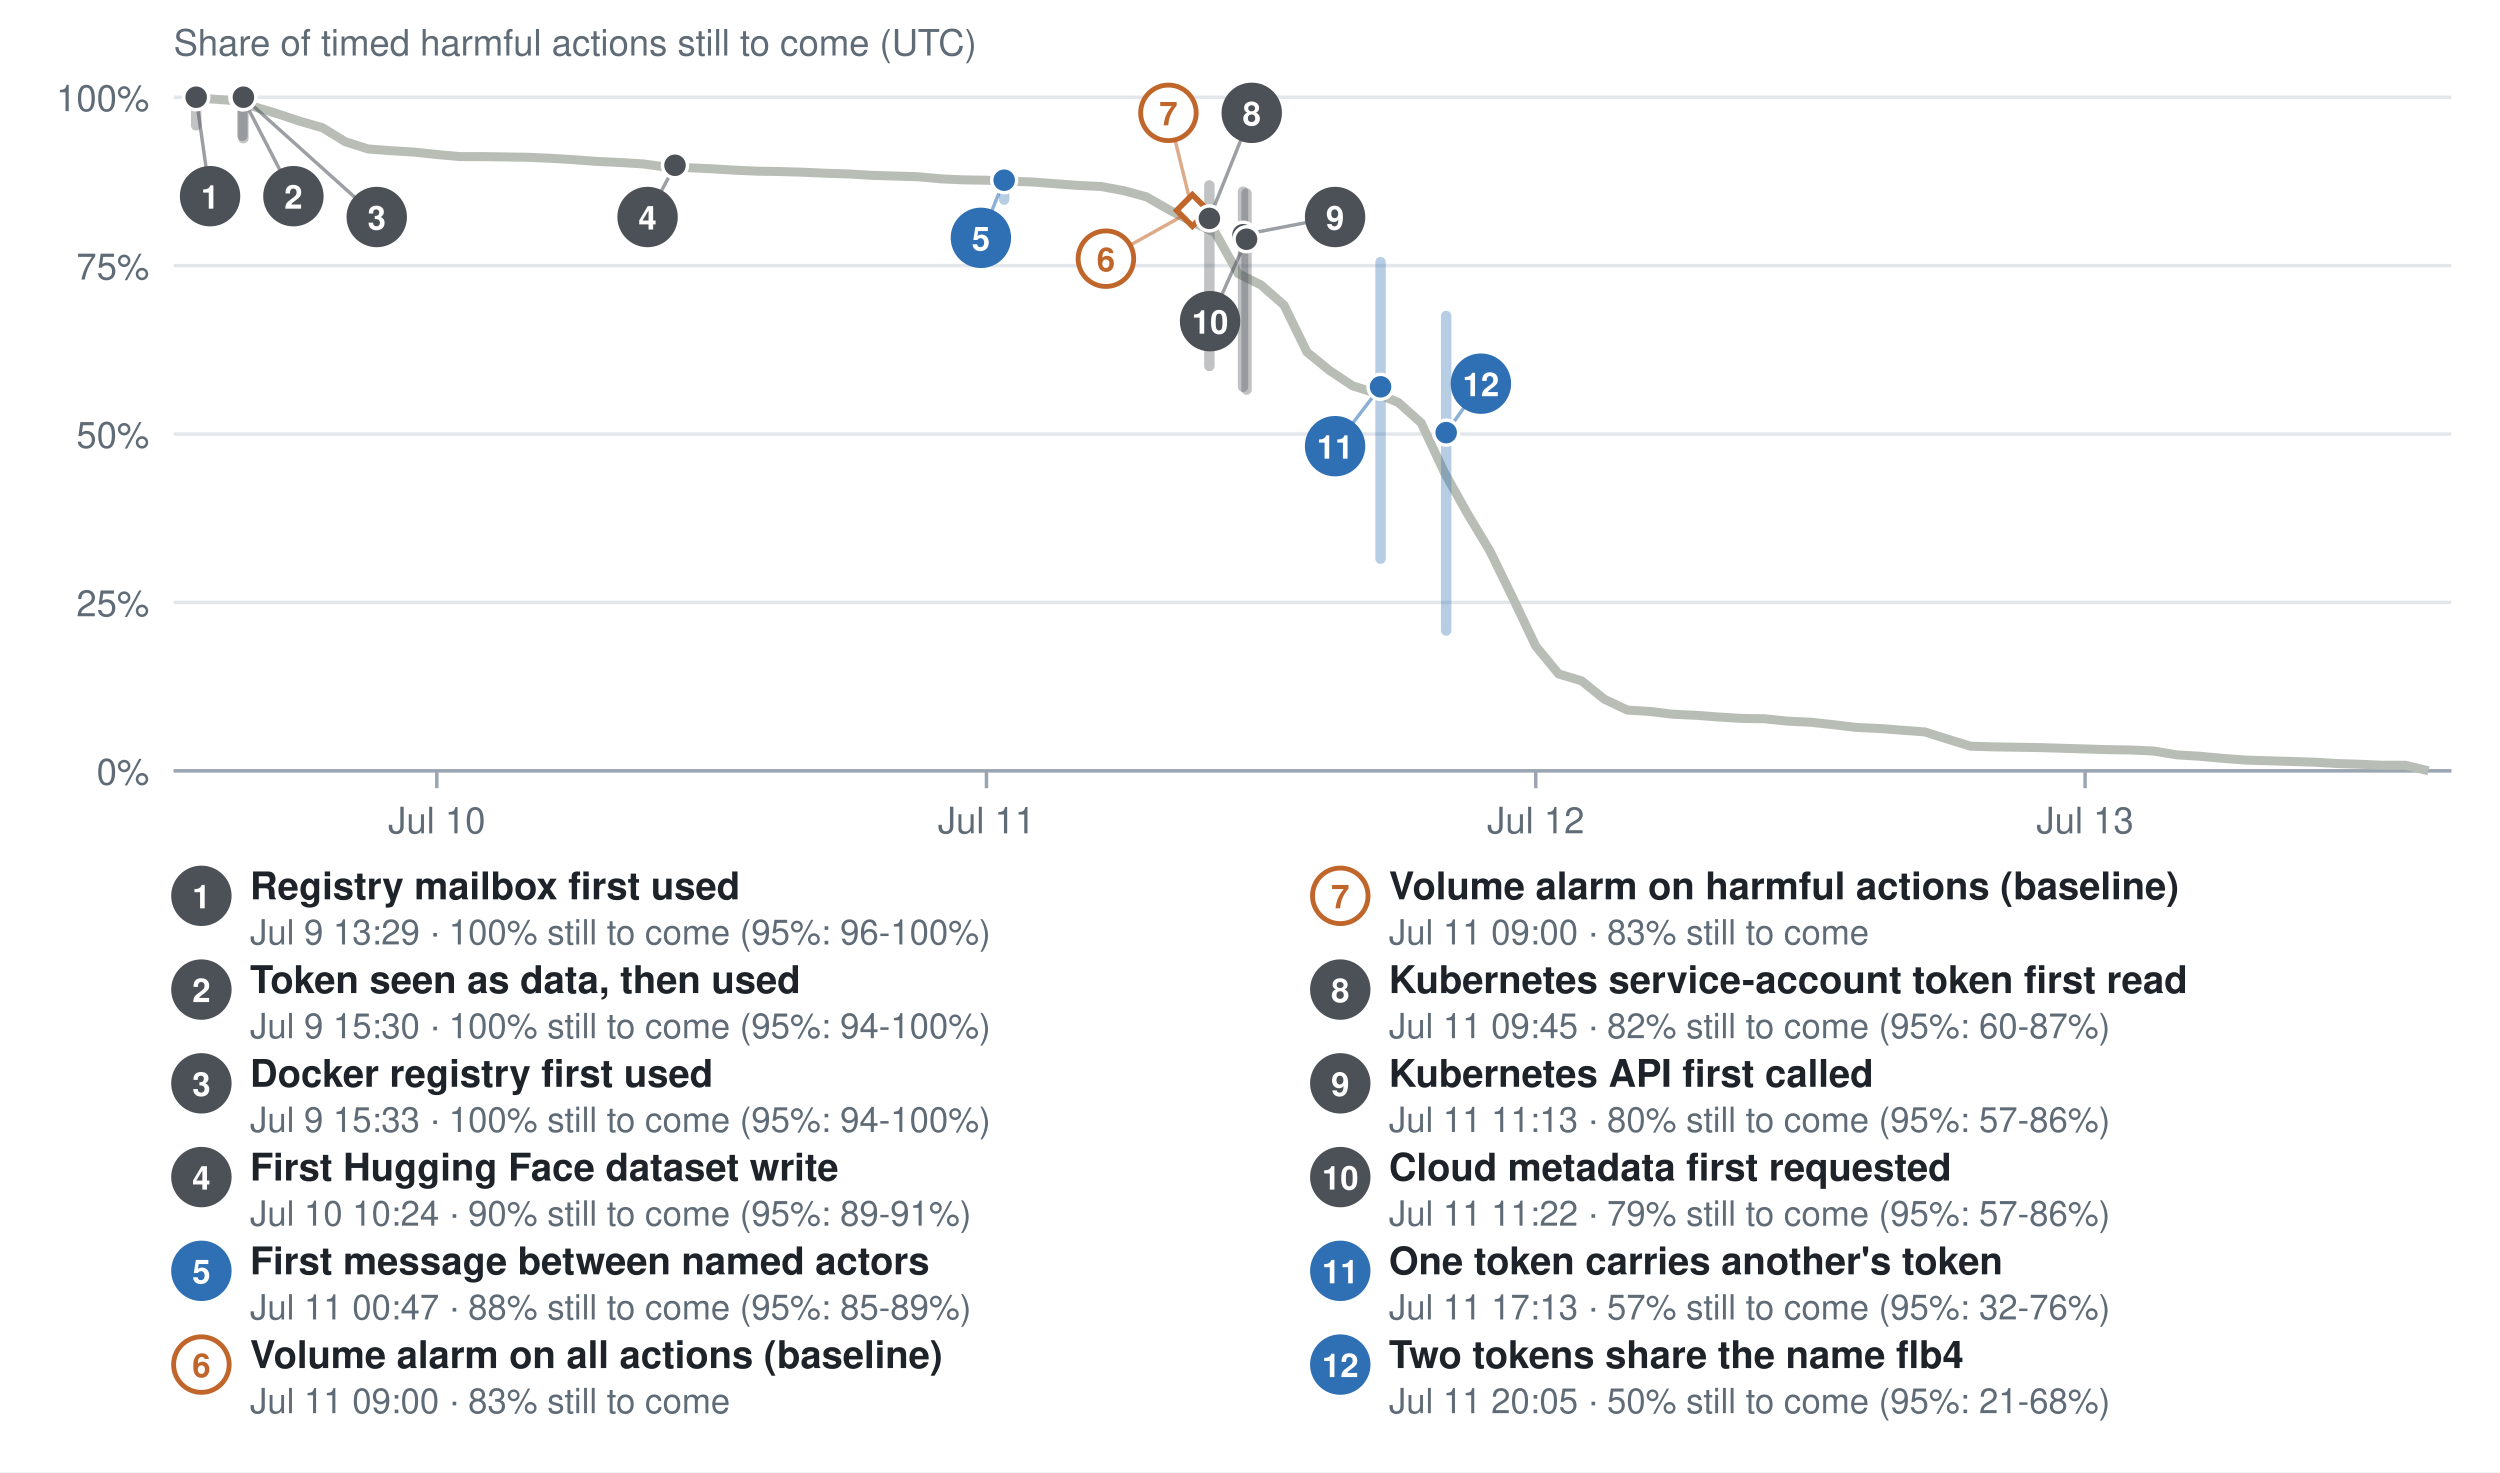
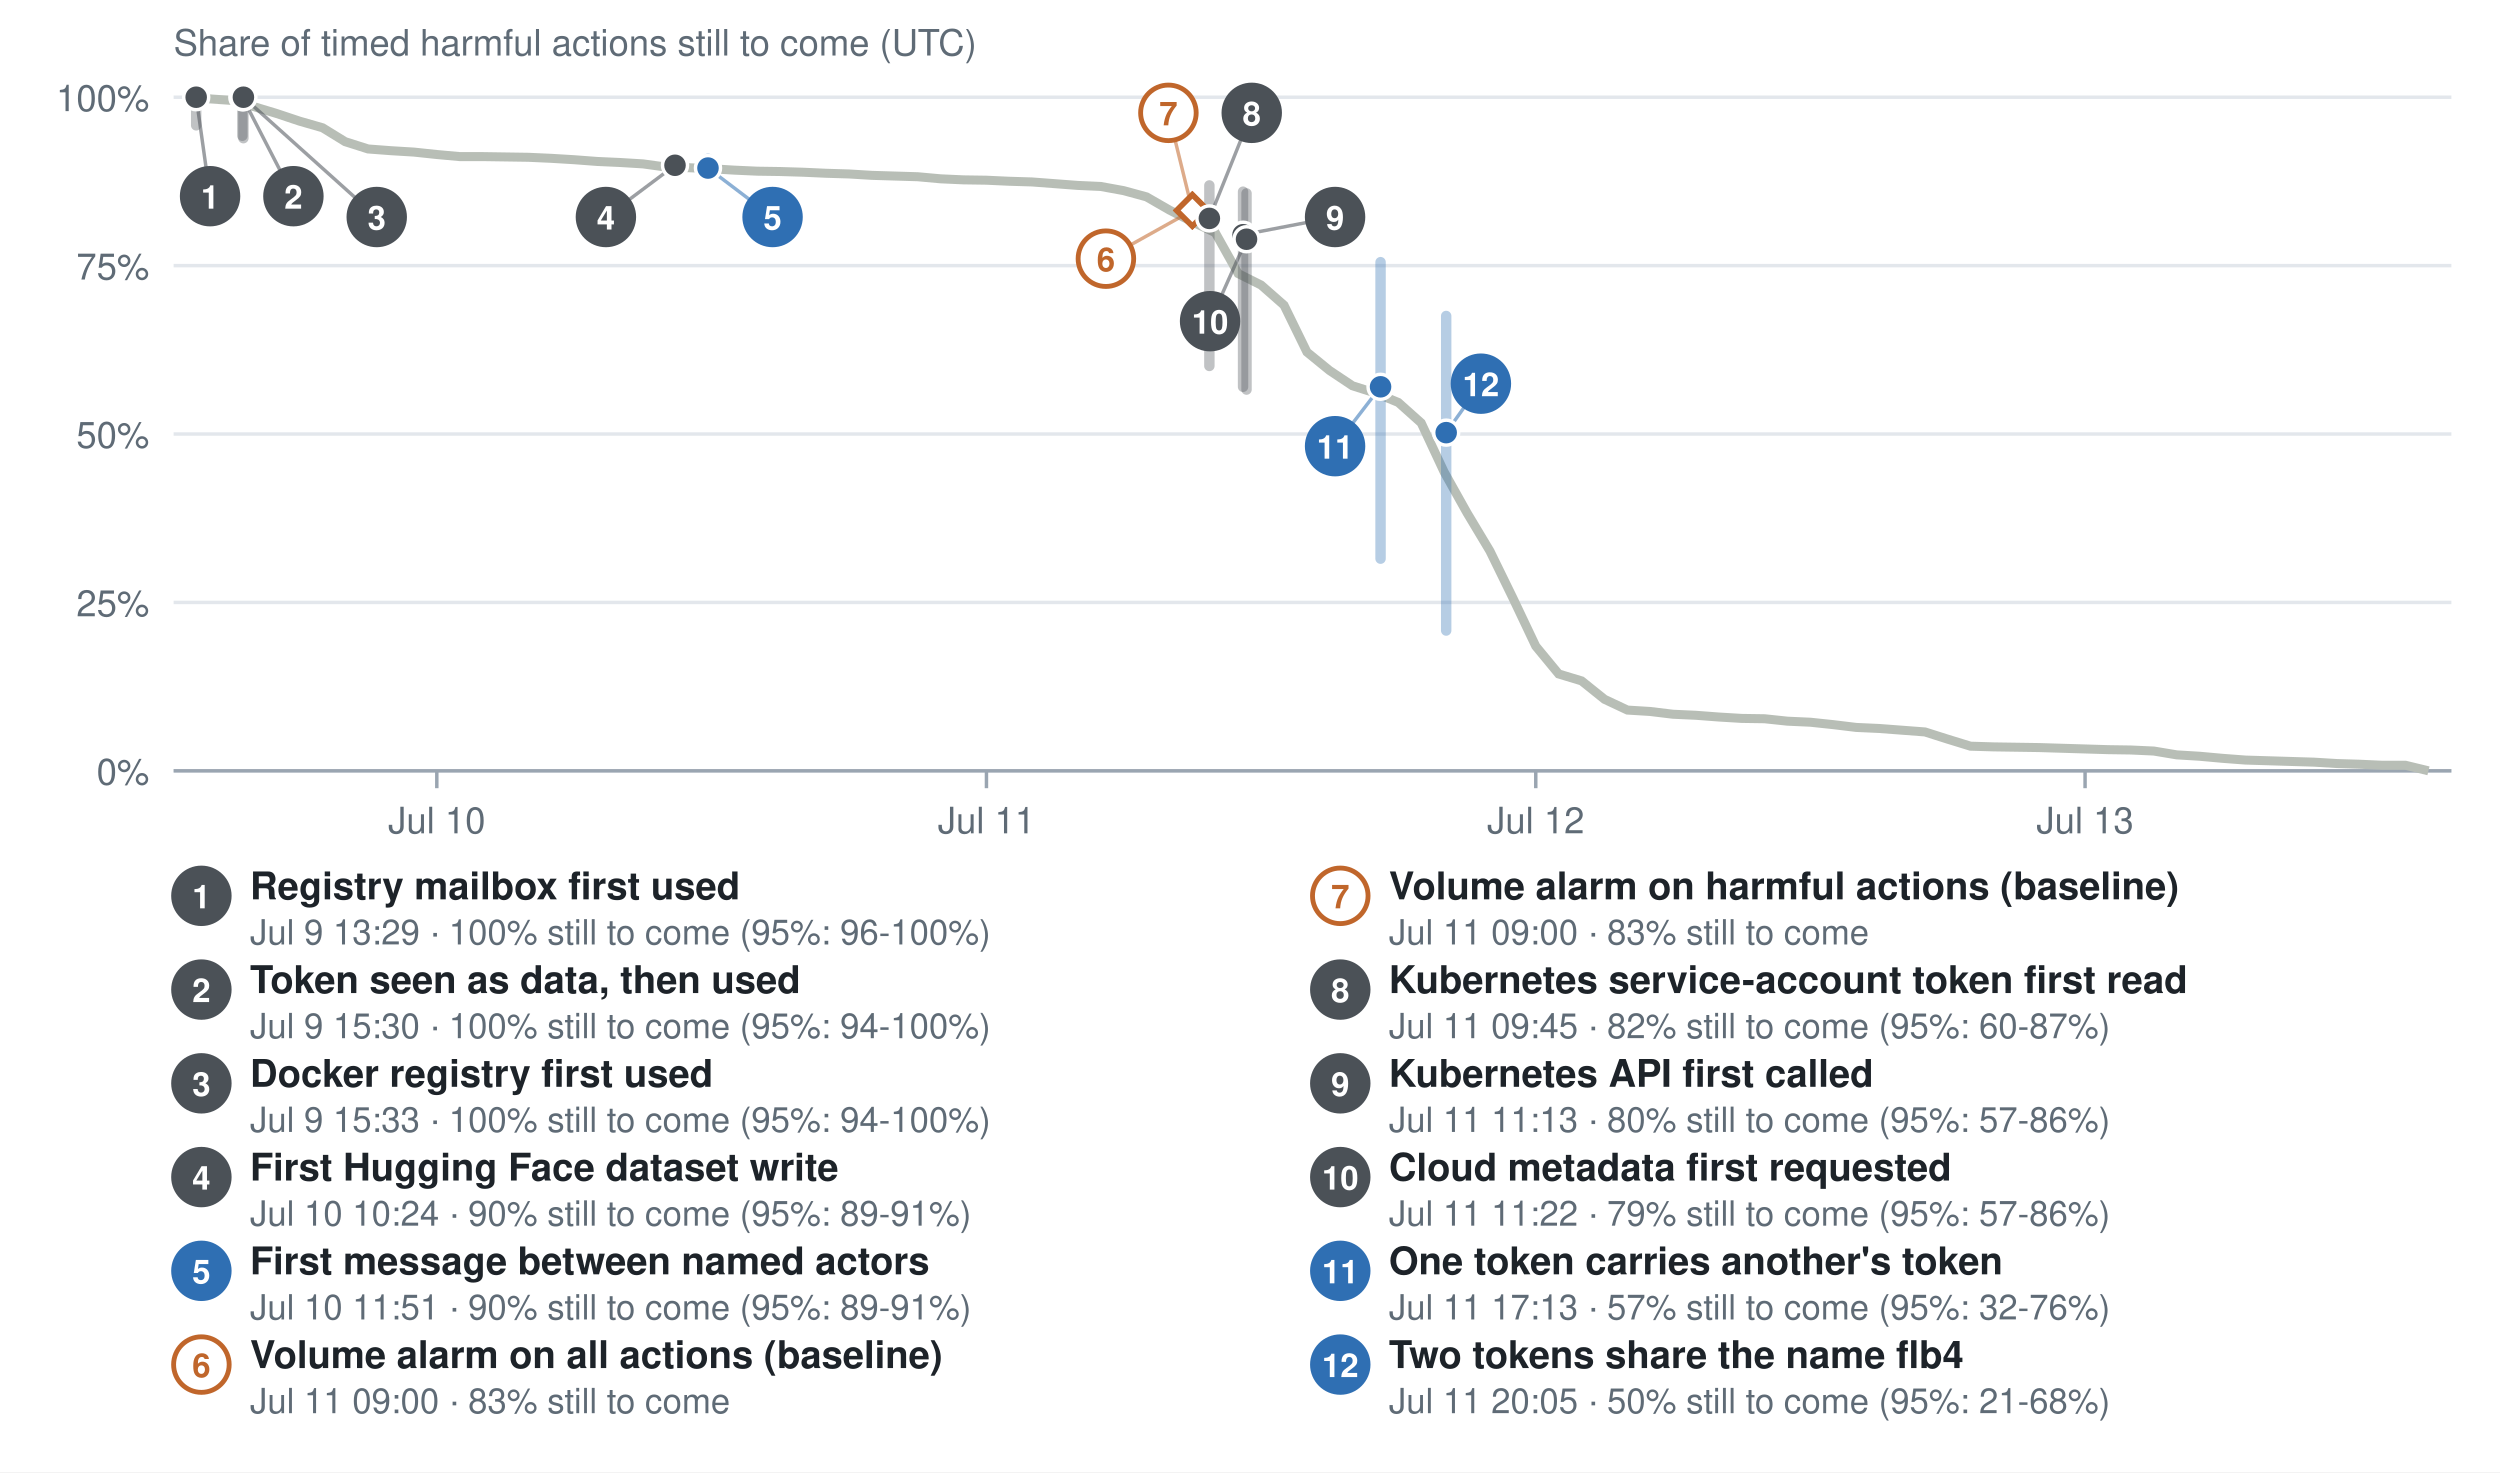
<svg xmlns="http://www.w3.org/2000/svg" width="720" height="424" viewBox="0 0 720 424" role="img" aria-label="Share of timed harmful activity still to come, with the first time each warning sign fired">
  <rect width="720" height="424" fill="#fff" />
  <line x1="50" x2="706" y1="222.0" y2="222.0" stroke="#e3e7ec" />
  <text x="43.0" y="226.0" font-family="Helvetica, Arial, sans-serif" font-size="10.5" fill="#5f6b76" text-anchor="end" font-weight="normal">0%</text>
  <line x1="50" x2="706" y1="173.5" y2="173.5" stroke="#e3e7ec" />
  <text x="43.0" y="177.5" font-family="Helvetica, Arial, sans-serif" font-size="10.5" fill="#5f6b76" text-anchor="end" font-weight="normal">25%</text>
  <line x1="50" x2="706" y1="125.0" y2="125.0" stroke="#e3e7ec" />
  <text x="43.0" y="129.0" font-family="Helvetica, Arial, sans-serif" font-size="10.5" fill="#5f6b76" text-anchor="end" font-weight="normal">50%</text>
  <line x1="50" x2="706" y1="76.5" y2="76.5" stroke="#e3e7ec" />
  <text x="43.0" y="80.5" font-family="Helvetica, Arial, sans-serif" font-size="10.5" fill="#5f6b76" text-anchor="end" font-weight="normal">75%</text>
  <line x1="50" x2="706" y1="28.0" y2="28.0" stroke="#e3e7ec" />
  <text x="43.0" y="32.0" font-family="Helvetica, Arial, sans-serif" font-size="10.5" fill="#5f6b76" text-anchor="end" font-weight="normal">100%</text>
  <line x1="50" x2="706" y1="222" y2="222" stroke="#9aa5b1" />
  <line x1="125.8" x2="125.8" y1="222" y2="227" stroke="#9aa5b1" />
  <text x="125.8" y="240.0" font-family="Helvetica, Arial, sans-serif" font-size="10.5" fill="#5f6b76" text-anchor="middle" font-weight="normal">Jul 10</text>
  <line x1="284.1" x2="284.1" y1="222" y2="227" stroke="#9aa5b1" />
  <text x="284.1" y="240.0" font-family="Helvetica, Arial, sans-serif" font-size="10.5" fill="#5f6b76" text-anchor="middle" font-weight="normal">Jul 11</text>
  <line x1="442.3" x2="442.3" y1="222" y2="227" stroke="#9aa5b1" />
  <text x="442.3" y="240.0" font-family="Helvetica, Arial, sans-serif" font-size="10.5" fill="#5f6b76" text-anchor="middle" font-weight="normal">Jul 12</text>
  <line x1="600.5" x2="600.5" y1="222" y2="227" stroke="#9aa5b1" />
  <text x="600.5" y="240.0" font-family="Helvetica, Arial, sans-serif" font-size="10.5" fill="#5f6b76" text-anchor="middle" font-weight="normal">Jul 13</text>
  <text x="50.0" y="16.0" font-family="Helvetica, Arial, sans-serif" font-size="10.5" fill="#5f6b76" text-anchor="start" font-weight="normal">Share of timed harmful actions still to come (UTC)</text>
  <path d="M53.3 28.0L66.5 28.9L73.1 30.7L79.7 32.7L86.3 34.9L92.9 36.8L99.4 40.8L106.0 42.9L112.6 43.4L119.2 43.8L125.8 44.5L132.4 45.1L139.0 45.1L152.2 45.3L158.8 45.6L165.4 46.0L172.0 46.5L178.6 46.8L185.2 47.2L191.7 48.1L198.3 48.3L204.9 48.6L211.5 49.0L218.1 49.3L224.7 49.4L231.3 49.6L237.9 49.9L244.5 50.1L251.1 50.5L257.7 50.7L264.3 50.9L270.9 51.5L277.5 51.8L284.1 51.9L290.6 52.2L297.2 52.4L303.8 52.9L310.4 53.4L317.0 53.7L323.6 54.9L330.2 56.7L336.8 60.5L343.4 63.9L350.0 67.0L356.6 78.8L363.2 82.1L369.8 87.9L376.4 101.4L382.9 106.7L389.5 111.1L396.1 113.2L402.7 115.9L409.3 121.8L415.9 135.9L422.5 147.7L429.1 158.7L435.7 172.2L442.3 186.1L448.9 194.1L455.5 196.1L462.1 201.4L468.7 204.5L475.2 204.9L481.8 205.7L488.4 206.0L495.0 206.5L501.6 206.9L508.2 207.0L514.8 207.7L521.4 208.0L528.0 208.7L534.6 209.5L541.2 209.8L547.8 210.3L554.4 210.8L561.0 212.9L567.5 214.9L574.1 215.1L587.3 215.3L593.9 215.5L600.5 215.7L607.1 215.9L613.7 216.0L620.3 216.3L626.9 217.4L633.5 217.8L640.1 218.4L646.7 218.9L653.3 219.1L659.8 219.3L666.4 219.5L673.0 219.9L679.6 220.1L686.2 220.4L692.8 220.4L699.4 222.0" fill="none" stroke="#b8beb6" stroke-width="2.6" />
  <line x1="56.5" x2="56.5" y1="28.0" y2="36.1" stroke="#4b5157" stroke-opacity=".35" stroke-width="3" stroke-linecap="round" />
  <line x1="69.8" x2="69.8" y1="28.0" y2="39.1" stroke="#4b5157" stroke-opacity=".35" stroke-width="3" stroke-linecap="round" />
  <line x1="70.1" x2="70.1" y1="28.0" y2="39.8" stroke="#4b5157" stroke-opacity=".35" stroke-width="3" stroke-linecap="round" />
  <line x1="194.4" x2="194.4" y1="45.3" y2="49.7" stroke="#4b5157" stroke-opacity=".35" stroke-width="3" stroke-linecap="round" />
-   <line x1="289.2" x2="289.2" y1="49.9" y2="57.5" stroke="#2f6fb3" stroke-opacity=".35" stroke-width="3" stroke-linecap="round" />
+   <line x1="203.9" x2="203.9" y1="45.7" y2="49.9" stroke="#2f6fb3" stroke-opacity=".35" stroke-width="3" stroke-linecap="round" />
  <line x1="348.3" x2="348.3" y1="53.4" y2="105.4" stroke="#4b5157" stroke-opacity=".35" stroke-width="3" stroke-linecap="round" />
  <line x1="358.0" x2="358.0" y1="55.2" y2="111.4" stroke="#4b5157" stroke-opacity=".35" stroke-width="3" stroke-linecap="round" />
  <line x1="359.0" x2="359.0" y1="55.7" y2="112.2" stroke="#4b5157" stroke-opacity=".35" stroke-width="3" stroke-linecap="round" />
  <line x1="397.6" x2="397.6" y1="75.5" y2="160.9" stroke="#2f6fb3" stroke-opacity=".35" stroke-width="3" stroke-linecap="round" />
  <line x1="416.5" x2="416.5" y1="91.0" y2="181.6" stroke="#2f6fb3" stroke-opacity=".35" stroke-width="3" stroke-linecap="round" />
  <line x1="56.5" y1="28.0" x2="60.5" y2="56.5" stroke="#4b5157" stroke-opacity=".55" stroke-width="1" />
  <circle cx="56.5" cy="28.0" r="3.6" fill="#4b5157" stroke="#fff" stroke-width="1" />
  <line x1="69.8" y1="28.0" x2="84.5" y2="56.5" stroke="#4b5157" stroke-opacity=".55" stroke-width="1" />
  <circle cx="69.8" cy="28.0" r="3.6" fill="#4b5157" stroke="#fff" stroke-width="1" />
  <line x1="70.1" y1="28.0" x2="108.5" y2="62.5" stroke="#4b5157" stroke-opacity=".55" stroke-width="1" />
  <circle cx="70.1" cy="28.0" r="3.6" fill="#4b5157" stroke="#fff" stroke-width="1" />
-   <line x1="194.4" y1="47.6" x2="186.5" y2="62.5" stroke="#4b5157" stroke-opacity=".55" stroke-width="1" />
+   <line x1="194.4" y1="47.6" x2="174.5" y2="62.5" stroke="#4b5157" stroke-opacity=".55" stroke-width="1" />
  <circle cx="194.4" cy="47.6" r="3.6" fill="#4b5157" stroke="#fff" stroke-width="1" />
-   <line x1="289.2" y1="51.9" x2="282.5" y2="68.5" stroke="#2f6fb3" stroke-opacity=".55" stroke-width="1" />
-   <circle cx="289.2" cy="51.9" r="3.6" fill="#2f6fb3" stroke="#fff" stroke-width="1" />
+   <line x1="203.9" y1="48.4" x2="222.5" y2="62.5" stroke="#2f6fb3" stroke-opacity=".55" stroke-width="1" />
+   <circle cx="203.9" cy="48.4" r="3.6" fill="#2f6fb3" stroke="#fff" stroke-width="1" />
  <line x1="343.4" y1="60.6" x2="318.5" y2="74.5" stroke="#c0662b" stroke-opacity=".55" stroke-width="1" />
  <path d="M343.4 56.1l4.5 4.5l-4.5 4.5l-4.5 -4.5z" fill="#fff" stroke="#c0662b" stroke-width="1.6" />
  <line x1="343.4" y1="60.6" x2="336.5" y2="32.5" stroke="#c0662b" stroke-opacity=".55" stroke-width="1" />
  <path d="M343.4 56.1l4.5 4.5l-4.5 4.5l-4.5 -4.5z" fill="#fff" stroke="#c0662b" stroke-width="1.6" />
  <line x1="348.3" y1="62.9" x2="360.5" y2="32.5" stroke="#4b5157" stroke-opacity=".55" stroke-width="1" />
  <circle cx="348.3" cy="62.9" r="3.6" fill="#4b5157" stroke="#fff" stroke-width="1" />
  <line x1="358.0" y1="67.6" x2="384.5" y2="62.5" stroke="#4b5157" stroke-opacity=".55" stroke-width="1" />
  <circle cx="358.0" cy="67.6" r="3.6" fill="#4b5157" stroke="#fff" stroke-width="1" />
  <line x1="359.0" y1="68.9" x2="348.5" y2="92.5" stroke="#4b5157" stroke-opacity=".55" stroke-width="1" />
  <circle cx="359.0" cy="68.9" r="3.6" fill="#4b5157" stroke="#fff" stroke-width="1" />
  <line x1="397.6" y1="111.4" x2="384.5" y2="128.5" stroke="#2f6fb3" stroke-opacity=".55" stroke-width="1" />
  <circle cx="397.6" cy="111.4" r="3.6" fill="#2f6fb3" stroke="#fff" stroke-width="1" />
  <line x1="416.5" y1="124.6" x2="426.5" y2="110.5" stroke="#2f6fb3" stroke-opacity=".55" stroke-width="1" />
  <circle cx="416.5" cy="124.6" r="3.6" fill="#2f6fb3" stroke="#fff" stroke-width="1" />
  <circle cx="60.5" cy="56.5" r="8" fill="#4b5157" stroke="#4b5157" stroke-width="1.4" />
  <text x="60.5" y="60.1" font-family="Helvetica, Arial, sans-serif" font-size="9.5" fill="#fff" text-anchor="middle" font-weight="bold">1</text>
  <circle cx="84.5" cy="56.5" r="8" fill="#4b5157" stroke="#4b5157" stroke-width="1.4" />
  <text x="84.5" y="60.1" font-family="Helvetica, Arial, sans-serif" font-size="9.5" fill="#fff" text-anchor="middle" font-weight="bold">2</text>
  <circle cx="108.5" cy="62.5" r="8" fill="#4b5157" stroke="#4b5157" stroke-width="1.4" />
  <text x="108.5" y="66.1" font-family="Helvetica, Arial, sans-serif" font-size="9.5" fill="#fff" text-anchor="middle" font-weight="bold">3</text>
-   <circle cx="186.5" cy="62.5" r="8" fill="#4b5157" stroke="#4b5157" stroke-width="1.4" />
-   <text x="186.5" y="66.1" font-family="Helvetica, Arial, sans-serif" font-size="9.5" fill="#fff" text-anchor="middle" font-weight="bold">4</text>
-   <circle cx="282.5" cy="68.5" r="8" fill="#2f6fb3" stroke="#2f6fb3" stroke-width="1.4" />
-   <text x="282.5" y="72.1" font-family="Helvetica, Arial, sans-serif" font-size="9.5" fill="#fff" text-anchor="middle" font-weight="bold">5</text>
+   <circle cx="174.5" cy="62.5" r="8" fill="#4b5157" stroke="#4b5157" stroke-width="1.4" />
+   <text x="174.5" y="66.1" font-family="Helvetica, Arial, sans-serif" font-size="9.5" fill="#fff" text-anchor="middle" font-weight="bold">4</text>
+   <circle cx="222.5" cy="62.5" r="8" fill="#2f6fb3" stroke="#2f6fb3" stroke-width="1.4" />
+   <text x="222.5" y="66.1" font-family="Helvetica, Arial, sans-serif" font-size="9.5" fill="#fff" text-anchor="middle" font-weight="bold">5</text>
  <circle cx="318.5" cy="74.5" r="8" fill="#fff" stroke="#c0662b" stroke-width="1.4" />
  <text x="318.5" y="78.1" font-family="Helvetica, Arial, sans-serif" font-size="9.5" fill="#c0662b" text-anchor="middle" font-weight="bold">6</text>
  <circle cx="336.5" cy="32.5" r="8" fill="#fff" stroke="#c0662b" stroke-width="1.4" />
  <text x="336.5" y="36.1" font-family="Helvetica, Arial, sans-serif" font-size="9.5" fill="#c0662b" text-anchor="middle" font-weight="bold">7</text>
  <circle cx="360.5" cy="32.5" r="8" fill="#4b5157" stroke="#4b5157" stroke-width="1.4" />
  <text x="360.5" y="36.1" font-family="Helvetica, Arial, sans-serif" font-size="9.5" fill="#fff" text-anchor="middle" font-weight="bold">8</text>
  <circle cx="384.5" cy="62.5" r="8" fill="#4b5157" stroke="#4b5157" stroke-width="1.4" />
  <text x="384.5" y="66.1" font-family="Helvetica, Arial, sans-serif" font-size="9.5" fill="#fff" text-anchor="middle" font-weight="bold">9</text>
  <circle cx="348.5" cy="92.5" r="8" fill="#4b5157" stroke="#4b5157" stroke-width="1.4" />
  <text x="348.5" y="96.1" font-family="Helvetica, Arial, sans-serif" font-size="9.5" fill="#fff" text-anchor="middle" font-weight="bold">10</text>
  <circle cx="384.5" cy="128.5" r="8" fill="#2f6fb3" stroke="#2f6fb3" stroke-width="1.4" />
  <text x="384.5" y="132.1" font-family="Helvetica, Arial, sans-serif" font-size="9.5" fill="#fff" text-anchor="middle" font-weight="bold">11</text>
  <circle cx="426.5" cy="110.5" r="8" fill="#2f6fb3" stroke="#2f6fb3" stroke-width="1.4" />
  <text x="426.5" y="114.1" font-family="Helvetica, Arial, sans-serif" font-size="9.5" fill="#fff" text-anchor="middle" font-weight="bold">12</text>
  <text x="50.0" y="252.0" font-family="Helvetica, Arial, sans-serif" font-size="1" fill="#1d2329" text-anchor="start" font-weight="normal" />
  <circle cx="58.0" cy="258.0" r="8" fill="#4b5157" stroke="#4b5157" stroke-width="1.4" />
  <text x="58.0" y="261.6" font-family="Helvetica, Arial, sans-serif" font-size="9.5" fill="#fff" text-anchor="middle" font-weight="bold">1</text>
  <text x="72.0" y="259.0" font-family="Helvetica, Arial, sans-serif" font-size="11" fill="#1d2329" text-anchor="start" font-weight="bold">Registry mailbox first used</text>
  <text x="72.0" y="272.0" font-family="Helvetica, Arial, sans-serif" font-size="10" fill="#5f6b76" text-anchor="start" font-weight="normal">Jul 9 13:29 · 100% still to come (95%: 96-100%)</text>
  <circle cx="58.0" cy="285.0" r="8" fill="#4b5157" stroke="#4b5157" stroke-width="1.4" />
  <text x="58.0" y="288.6" font-family="Helvetica, Arial, sans-serif" font-size="9.5" fill="#fff" text-anchor="middle" font-weight="bold">2</text>
  <text x="72.0" y="286.0" font-family="Helvetica, Arial, sans-serif" font-size="11" fill="#1d2329" text-anchor="start" font-weight="bold">Token seen as data, then used</text>
  <text x="72.0" y="299.0" font-family="Helvetica, Arial, sans-serif" font-size="10" fill="#5f6b76" text-anchor="start" font-weight="normal">Jul 9 15:30 · 100% still to come (95%: 94-100%)</text>
  <circle cx="58.0" cy="312.0" r="8" fill="#4b5157" stroke="#4b5157" stroke-width="1.4" />
  <text x="58.0" y="315.6" font-family="Helvetica, Arial, sans-serif" font-size="9.5" fill="#fff" text-anchor="middle" font-weight="bold">3</text>
  <text x="72.0" y="313.0" font-family="Helvetica, Arial, sans-serif" font-size="11" fill="#1d2329" text-anchor="start" font-weight="bold">Docker registry first used</text>
  <text x="72.0" y="326.0" font-family="Helvetica, Arial, sans-serif" font-size="10" fill="#5f6b76" text-anchor="start" font-weight="normal">Jul 9 15:33 · 100% still to come (95%: 94-100%)</text>
  <circle cx="58.0" cy="339.0" r="8" fill="#4b5157" stroke="#4b5157" stroke-width="1.4" />
  <text x="58.0" y="342.6" font-family="Helvetica, Arial, sans-serif" font-size="9.5" fill="#fff" text-anchor="middle" font-weight="bold">4</text>
  <text x="72.0" y="340.0" font-family="Helvetica, Arial, sans-serif" font-size="11" fill="#1d2329" text-anchor="start" font-weight="bold">First Hugging Face dataset write</text>
  <text x="72.0" y="353.0" font-family="Helvetica, Arial, sans-serif" font-size="10" fill="#5f6b76" text-anchor="start" font-weight="normal">Jul 10 10:24 · 90% still to come (95%: 89-91%)</text>
  <circle cx="58.0" cy="366.0" r="8" fill="#2f6fb3" stroke="#2f6fb3" stroke-width="1.4" />
  <text x="58.0" y="369.6" font-family="Helvetica, Arial, sans-serif" font-size="9.5" fill="#fff" text-anchor="middle" font-weight="bold">5</text>
  <text x="72.0" y="367.0" font-family="Helvetica, Arial, sans-serif" font-size="11" fill="#1d2329" text-anchor="start" font-weight="bold">First message between named actors</text>
-   <text x="72.0" y="380.0" font-family="Helvetica, Arial, sans-serif" font-size="10" fill="#5f6b76" text-anchor="start" font-weight="normal">Jul 11 00:47 · 88% still to come (95%: 85-89%)</text>
+   <text x="72.0" y="380.0" font-family="Helvetica, Arial, sans-serif" font-size="10" fill="#5f6b76" text-anchor="start" font-weight="normal">Jul 10 11:51 · 90% still to come (95%: 89-91%)</text>
  <circle cx="58.0" cy="393.0" r="8" fill="#fff" stroke="#c0662b" stroke-width="1.4" />
  <text x="58.0" y="396.6" font-family="Helvetica, Arial, sans-serif" font-size="9.5" fill="#c0662b" text-anchor="middle" font-weight="bold">6</text>
  <text x="72.0" y="394.0" font-family="Helvetica, Arial, sans-serif" font-size="11" fill="#1d2329" text-anchor="start" font-weight="bold">Volume alarm on all actions (baseline)</text>
  <text x="72.0" y="407.0" font-family="Helvetica, Arial, sans-serif" font-size="10" fill="#5f6b76" text-anchor="start" font-weight="normal">Jul 11 09:00 · 83% still to come</text>
  <circle cx="386.0" cy="258.0" r="8" fill="#fff" stroke="#c0662b" stroke-width="1.4" />
  <text x="386.0" y="261.6" font-family="Helvetica, Arial, sans-serif" font-size="9.5" fill="#c0662b" text-anchor="middle" font-weight="bold">7</text>
  <text x="400.0" y="259.0" font-family="Helvetica, Arial, sans-serif" font-size="11" fill="#1d2329" text-anchor="start" font-weight="bold">Volume alarm on harmful actions (baseline)</text>
  <text x="400.0" y="272.0" font-family="Helvetica, Arial, sans-serif" font-size="10" fill="#5f6b76" text-anchor="start" font-weight="normal">Jul 11 09:00 · 83% still to come</text>
  <circle cx="386.0" cy="285.0" r="8" fill="#4b5157" stroke="#4b5157" stroke-width="1.4" />
  <text x="386.0" y="288.6" font-family="Helvetica, Arial, sans-serif" font-size="9.5" fill="#fff" text-anchor="middle" font-weight="bold">8</text>
  <text x="400.0" y="286.0" font-family="Helvetica, Arial, sans-serif" font-size="11" fill="#1d2329" text-anchor="start" font-weight="bold">Kubernetes service-account token first read</text>
  <text x="400.0" y="299.0" font-family="Helvetica, Arial, sans-serif" font-size="10" fill="#5f6b76" text-anchor="start" font-weight="normal">Jul 11 09:45 · 82% still to come (95%: 60-87%)</text>
  <circle cx="386.0" cy="312.0" r="8" fill="#4b5157" stroke="#4b5157" stroke-width="1.4" />
  <text x="386.0" y="315.6" font-family="Helvetica, Arial, sans-serif" font-size="9.5" fill="#fff" text-anchor="middle" font-weight="bold">9</text>
  <text x="400.0" y="313.0" font-family="Helvetica, Arial, sans-serif" font-size="11" fill="#1d2329" text-anchor="start" font-weight="bold">Kubernetes API first called</text>
  <text x="400.0" y="326.0" font-family="Helvetica, Arial, sans-serif" font-size="10" fill="#5f6b76" text-anchor="start" font-weight="normal">Jul 11 11:13 · 80% still to come (95%: 57-86%)</text>
  <circle cx="386.0" cy="339.0" r="8" fill="#4b5157" stroke="#4b5157" stroke-width="1.4" />
  <text x="386.0" y="342.6" font-family="Helvetica, Arial, sans-serif" font-size="9.5" fill="#fff" text-anchor="middle" font-weight="bold">10</text>
  <text x="400.0" y="340.0" font-family="Helvetica, Arial, sans-serif" font-size="11" fill="#1d2329" text-anchor="start" font-weight="bold">Cloud metadata first requested</text>
  <text x="400.0" y="353.0" font-family="Helvetica, Arial, sans-serif" font-size="10" fill="#5f6b76" text-anchor="start" font-weight="normal">Jul 11 11:22 · 79% still to come (95%: 57-86%)</text>
  <circle cx="386.0" cy="366.0" r="8" fill="#2f6fb3" stroke="#2f6fb3" stroke-width="1.4" />
  <text x="386.0" y="369.6" font-family="Helvetica, Arial, sans-serif" font-size="9.5" fill="#fff" text-anchor="middle" font-weight="bold">11</text>
  <text x="400.0" y="367.0" font-family="Helvetica, Arial, sans-serif" font-size="11" fill="#1d2329" text-anchor="start" font-weight="bold">One token carries another's token</text>
  <text x="400.0" y="380.0" font-family="Helvetica, Arial, sans-serif" font-size="10" fill="#5f6b76" text-anchor="start" font-weight="normal">Jul 11 17:13 · 57% still to come (95%: 32-76%)</text>
  <circle cx="386.0" cy="393.0" r="8" fill="#2f6fb3" stroke="#2f6fb3" stroke-width="1.4" />
  <text x="386.0" y="396.6" font-family="Helvetica, Arial, sans-serif" font-size="9.5" fill="#fff" text-anchor="middle" font-weight="bold">12</text>
  <text x="400.0" y="394.0" font-family="Helvetica, Arial, sans-serif" font-size="11" fill="#1d2329" text-anchor="start" font-weight="bold">Two tokens share the name flb4</text>
  <text x="400.0" y="407.0" font-family="Helvetica, Arial, sans-serif" font-size="10" fill="#5f6b76" text-anchor="start" font-weight="normal">Jul 11 20:05 · 50% still to come (95%: 21-68%)</text>
</svg>
